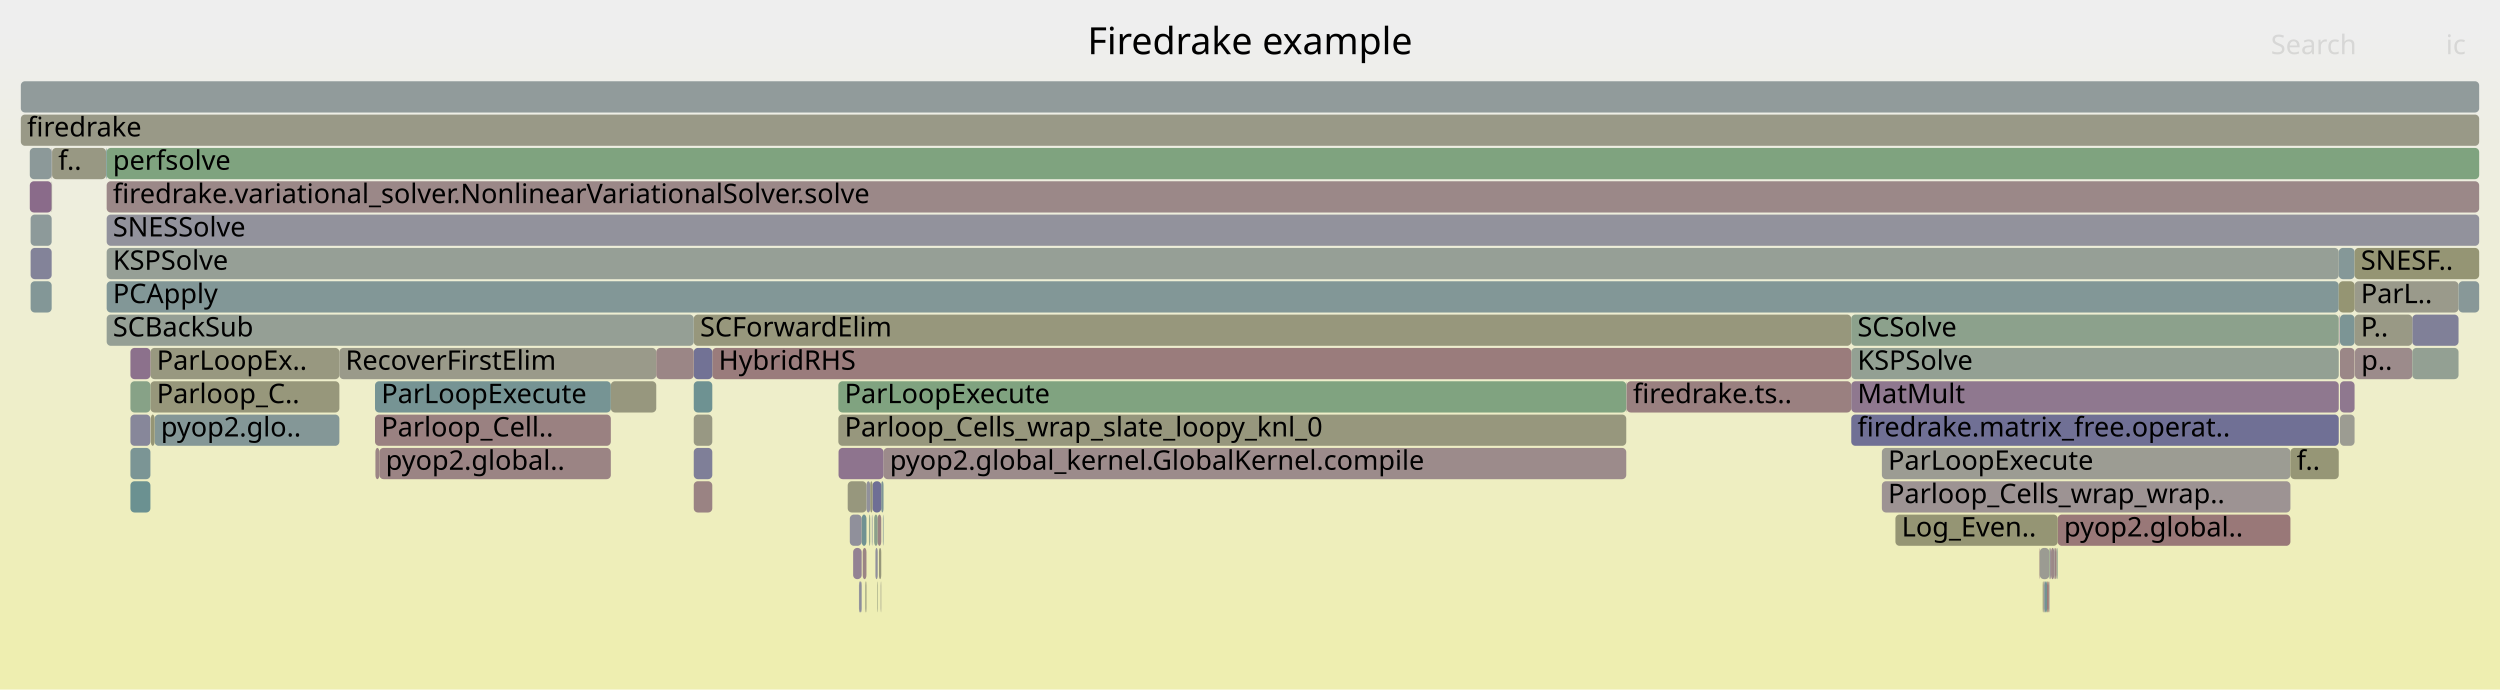
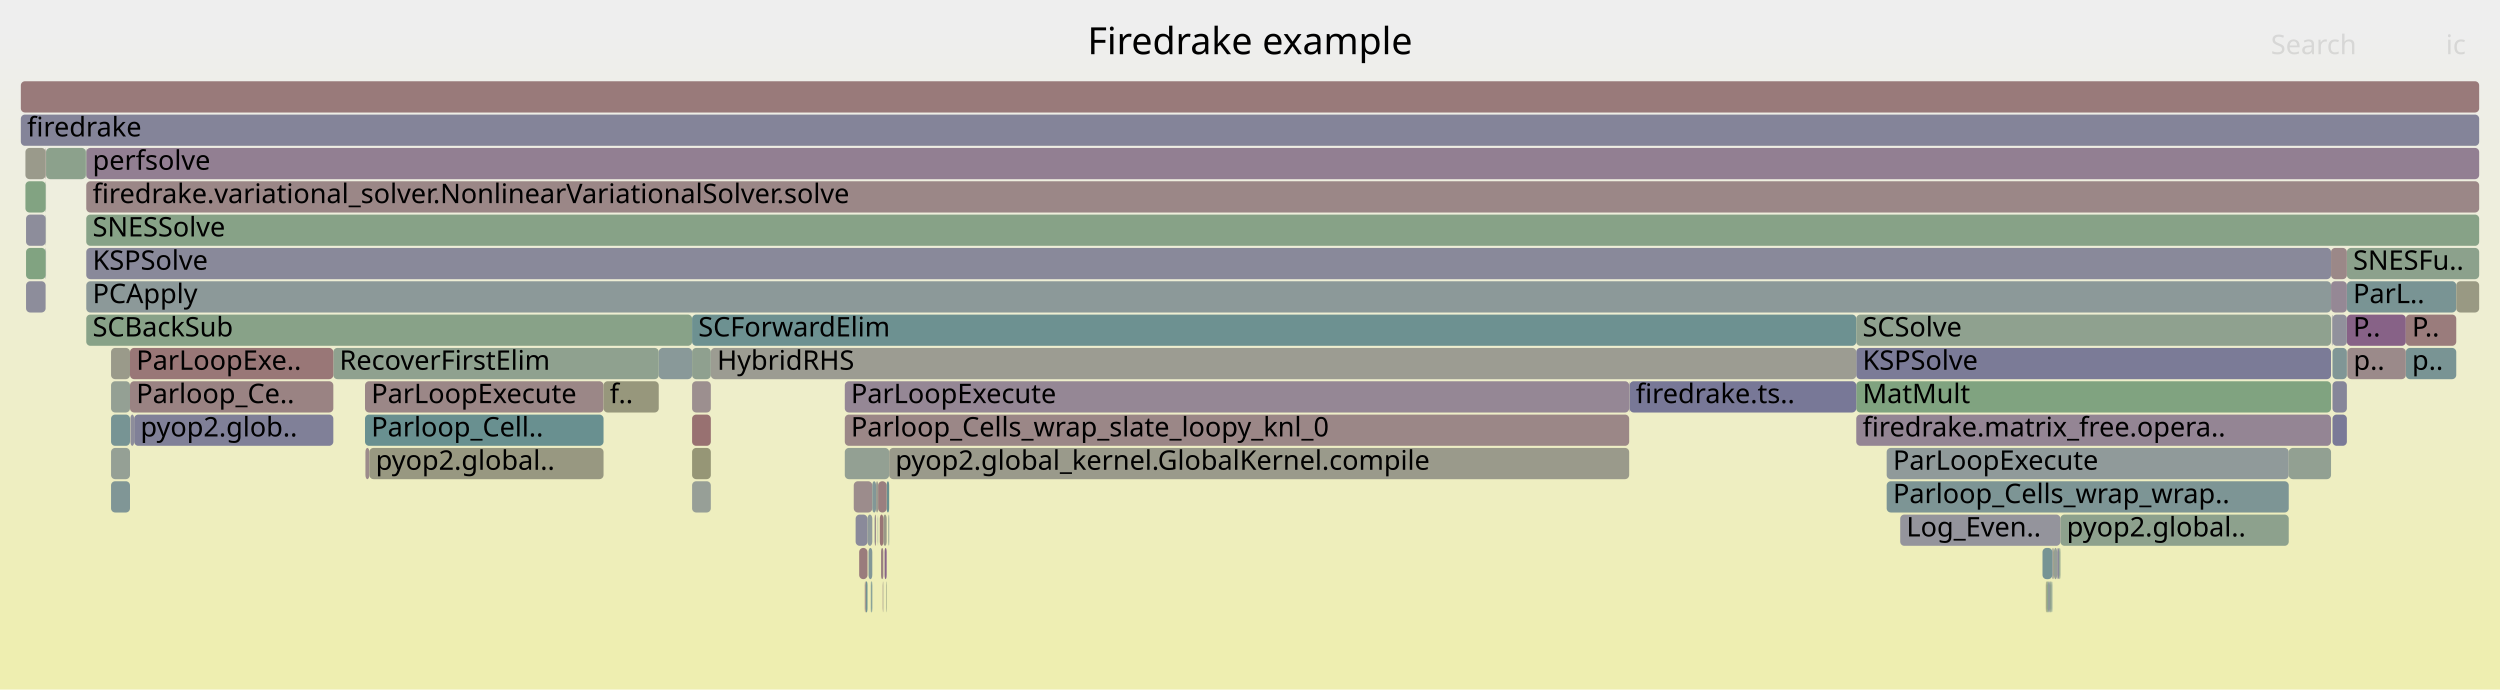
<svg xmlns="http://www.w3.org/2000/svg" version="1.1" width="1200" height="331" viewBox="0 0 1200 331">
  <defs>
    <linearGradient id="background" y1="0" y2="1" x1="0" x2="0">
      <stop stop-color="#eeeeee" offset="5%" />
      <stop stop-color="#eeeeb0" offset="95%" />
    </linearGradient>
  </defs>
  <style type="text/css">
	text { font-family:Verdana; font-size:13px; fill:rgb(0,0,0); }
	#search, #ignorecase { opacity:0.1; cursor:pointer; }
	#search:hover, #search.show, #ignorecase:hover, #ignorecase.show { opacity:1; }
	#subtitle { text-anchor:middle; font-color:rgb(160,160,160); }
	#title { text-anchor:middle; font-size:18px}
	#unzoom { cursor:pointer; }
	#frames &gt; *:hover { stroke:black; stroke-width:0.5; cursor:pointer; }
	.hide { display:none; }
	.parent { opacity:0.5; }
</style>
  <rect x="0.0" y="0" width="1200.0" height="331.0" fill="url(#background)" />
  <text id="title" x="600.00" y="26">Firedrake example</text>
  <text id="details" x="10.00" y="313"> </text>
  <text id="unzoom" x="10.00" y="26" class="hide">Reset Zoom</text>
  <text id="search" x="1090.00" y="26">Search</text>
  <text id="ignorecase" x="1174.00" y="26">ic</text>
  <text id="matched" x="1090.00" y="313"> </text>
  <g id="frames">
    <g>
-       <rect x="987.1" y="263" width="0.6" height="15.0" fill="rgb(141.222,160.731,141.222)" rx="2" ry="2" />
-       <text x="990.09" y="273.5" />
-     </g>
-     <g>
-       <rect x="418.7" y="247" width="0.1" height="15.0" fill="rgb(112.405,146.179,146.179)" rx="2" ry="2" />
-       <text x="421.67" y="257.5" />
-     </g>
-     <g>
-       <rect x="333.0" y="215" width="8.9" height="15.0" fill="rgb(126.6,126.6,151.923)" rx="2" ry="2" />
-       <text x="336.03" y="225.5" />
-     </g>
-     <g>
-       <rect x="888.6" y="167" width="234.0" height="15.0" fill="rgb(146.797,159.824,146.797)" rx="2" ry="2" />
-       <text x="891.58" y="177.5">KSPSolve</text>
-     </g>
-     <g>
-       <rect x="987.7" y="247" width="111.7" height="15.0" fill="rgb(152.989,119.582,119.582)" rx="2" ry="2" />
-       <text x="990.72" y="257.5">pyop2.global..</text>
-     </g>
-     <g>
-       <rect x="424.1" y="215" width="356.5" height="15.0" fill="rgb(155.539,139.131,139.131)" rx="2" ry="2" />
-       <text x="427.10" y="225.5">pyop2.global_kernel.GlobalKernel.compile</text>
-     </g>
-     <g>
-       <rect x="10.0" y="55" width="1180.0" height="15.0" fill="rgb(153.301,153.301,135.227)" rx="2" ry="2" />
+       <rect x="891.0" y="183" width="227.9" height="15.0" fill="rgb(127.88,162.903,127.88)" rx="2" ry="2" />
+       <text x="894.03" y="193.5">MatMult</text>
+     </g>
+     <g>
+       <rect x="422.9" y="263" width="1.1" height="15.0" fill="rgb(154.214,128.975,128.975)" rx="2" ry="2" />
+       <text x="425.89" y="273.5" />
+     </g>
+     <g>
+       <rect x="426.8" y="215" width="355.2" height="15.0" fill="rgb(154.081,154.081,139.008)" rx="2" ry="2" />
+       <text x="429.75" y="225.5">pyop2.global_kernel.GlobalKernel.compile</text>
+     </g>
+     <g>
+       <rect x="905.6" y="215" width="193.0" height="15.0" fill="rgb(143.545,154.252,154.252)" rx="2" ry="2" />
+       <text x="908.64" y="225.5">ParLoopExecute</text>
+     </g>
+     <g>
+       <rect x="985.5" y="263" width="0.4" height="15.0" fill="rgb(152.299,152.299,130.37)" rx="2" ry="2" />
+       <text x="988.46" y="273.5" />
+     </g>
+     <g>
+       <rect x="160.0" y="167" width="156.2" height="15.0" fill="rgb(142.566,160.512,142.566)" rx="2" ry="2" />
+       <text x="162.96" y="177.5">RecoverFirstElim</text>
+     </g>
+     <g>
+       <rect x="424.0" y="247" width="1.6" height="15.0" fill="rgb(153.349,153.349,135.461)" rx="2" ry="2" />
+       <text x="426.96" y="257.5" />
+     </g>
+     <g>
+       <rect x="988.4" y="263" width="0.6" height="15.0" fill="rgb(137.759,161.295,137.759)" rx="2" ry="2" />
+       <text x="991.40" y="273.5" />
+     </g>
+     <g>
+       <rect x="421.3" y="247" width="0.1" height="15.0" fill="rgb(124.448,149.301,149.301)" rx="2" ry="2" />
+       <text x="424.25" y="257.5" />
+     </g>
+     <g>
+       <rect x="21.9" y="71" width="0.2" height="15.0" fill="rgb(152.73,117.594,117.594)" rx="2" ry="2" />
+       <text x="24.95" y="81.5" />
+     </g>
+     <g>
+       <rect x="985.1" y="263" width="0.4" height="15.0" fill="rgb(141.158,141.158,154.74)" rx="2" ry="2" />
+       <text x="988.13" y="273.5" />
+     </g>
+     <g>
+       <rect x="53.3" y="215" width="9.1" height="15.0" fill="rgb(148.646,159.523,148.646)" rx="2" ry="2" />
+       <text x="56.34" y="225.5" />
+     </g>
+     <g>
+       <rect x="984.8" y="279" width="0.3" height="15.0" fill="rgb(111.08,145.836,145.836)" rx="2" ry="2" />
+       <text x="987.78" y="289.5" />
+     </g>
+     <g>
+       <rect x="62.4" y="167" width="97.6" height="15.0" fill="rgb(152.881,118.753,118.753)" rx="2" ry="2" />
+       <text x="65.43" y="177.5">ParLoopExe..</text>
+     </g>
+     <g>
+       <rect x="62.4" y="183" width="97.6" height="15.0" fill="rgb(154.419,130.548,130.548)" rx="2" ry="2" />
+       <text x="65.43" y="193.5">Parloop_Ce..</text>
+     </g>
+     <g>
+       <rect x="1126.5" y="119" width="63.5" height="15.0" fill="rgb(139.533,161.006,139.533)" rx="2" ry="2" />
+       <text x="1129.48" y="129.5">SNESFu..</text>
+     </g>
+     <g>
+       <rect x="41.4" y="71" width="1148.6" height="15.0" fill="rgb(145.966,127.164,145.966)" rx="2" ry="2" />
+       <text x="44.44" y="81.5">perfsolve</text>
+     </g>
+     <g>
+       <rect x="12.5" y="135" width="9.4" height="15.0" fill="rgb(141.347,141.347,154.777)" rx="2" ry="2" />
+       <text x="15.51" y="145.5" />
+     </g>
+     <g>
+       <rect x="12.2" y="71" width="9.7" height="15.0" fill="rgb(154.025,154.025,138.739)" rx="2" ry="2" />
+       <text x="15.17" y="81.5" />
+     </g>
+     <g>
+       <rect x="41.4" y="151" width="290.8" height="15.0" fill="rgb(136.133,161.56,136.133)" rx="2" ry="2" />
+       <text x="44.44" y="161.5">SCBackSub</text>
+     </g>
+     <g>
+       <rect x="1119.3" y="151" width="0.3" height="15.0" fill="rgb(133.222,133.222,153.204)" rx="2" ry="2" />
+       <text x="1122.31" y="161.5" />
+     </g>
+     <g>
+       <rect x="1126.5" y="151" width="28.3" height="15.0" fill="rgb(134.547,97.902,134.547)" rx="2" ry="2" />
+       <text x="1129.48" y="161.5">P..</text>
+     </g>
+     <g>
+       <rect x="423.8" y="279" width="0.2" height="15.0" fill="rgb(154.477,154.477,140.925)" rx="2" ry="2" />
+       <text x="426.81" y="289.5" />
+     </g>
+     <g>
+       <rect x="10.0" y="39" width="1180.0" height="15.0" fill="rgb(153.279,121.808,121.808)" rx="2" ry="2" />
+       <text x="13.00" y="49.5" />
+     </g>
+     <g>
+       <rect x="1098.6" y="215" width="20.3" height="15.0" fill="rgb(146.259,159.911,146.259)" rx="2" ry="2" />
+       <text x="1101.60" y="225.5" />
+     </g>
+     <g>
+       <rect x="984.0" y="279" width="0.8" height="15.0" fill="rgb(142.414,160.537,142.414)" rx="2" ry="2" />
+       <text x="987.00" y="289.5" />
+     </g>
+     <g>
+       <rect x="409.8" y="231" width="8.9" height="15.0" fill="rgb(155.705,140.403,140.403)" rx="2" ry="2" />
+       <text x="412.78" y="241.5" />
+     </g>
+     <g>
+       <rect x="332.2" y="183" width="9.0" height="15.0" fill="rgb(156.085,143.321,143.321)" rx="2" ry="2" />
+       <text x="335.18" y="193.5" />
+     </g>
+     <g>
+       <rect x="405.5" y="199" width="376.5" height="15.0" fill="rgb(155.031,135.234,135.234)" rx="2" ry="2" />
+       <text x="408.45" y="209.5">Parloop_Cells_wrap_slate_loopy_knl_0</text>
+     </g>
+     <g>
+       <rect x="332.2" y="231" width="9.0" height="15.0" fill="rgb(150.641,159.198,150.641)" rx="2" ry="2" />
+       <text x="335.18" y="241.5" />
+     </g>
+     <g>
+       <rect x="419.9" y="247" width="0.6" height="15.0" fill="rgb(155.636,139.875,139.875)" rx="2" ry="2" />
+       <text x="422.94" y="257.5" />
+     </g>
+     <g>
+       <rect x="41.4" y="135" width="1077.5" height="15.0" fill="rgb(139.501,153.204,153.204)" rx="2" ry="2" />
+       <text x="44.44" y="145.5">PCApply</text>
+     </g>
+     <g>
+       <rect x="41.4" y="119" width="1077.5" height="15.0" fill="rgb(137.345,137.345,154.002)" rx="2" ry="2" />
+       <text x="44.44" y="129.5">KSPSolve</text>
+     </g>
+     <g>
+       <rect x="987.4" y="263" width="0.4" height="15.0" fill="rgb(143.58,143.58,155.209)" rx="2" ry="2" />
+       <text x="990.35" y="273.5" />
+     </g>
+     <g>
+       <rect x="1126.5" y="135" width="52.5" height="15.0" fill="rgb(121.334,148.494,148.494)" rx="2" ry="2" />
+       <text x="1129.48" y="145.5">ParL..</text>
+     </g>
+     <g>
+       <rect x="332.2" y="199" width="9.0" height="15.0" fill="rgb(152.068,112.525,112.525)" rx="2" ry="2" />
+       <text x="335.18" y="209.5" />
+     </g>
+     <g>
+       <rect x="423.7" y="279" width="0.1" height="15.0" fill="rgb(153.529,123.725,123.725)" rx="2" ry="2" />
+       <text x="426.66" y="289.5" />
+     </g>
+     <g>
+       <rect x="425.3" y="279" width="0.2" height="15.0" fill="rgb(140.025,160.926,140.025)" rx="2" ry="2" />
+       <text x="428.35" y="289.5" />
+     </g>
+     <g>
+       <rect x="175.2" y="183" width="114.5" height="15.0" fill="rgb(154.959,134.686,134.686)" rx="2" ry="2" />
+       <text x="178.21" y="193.5">ParLoopExecute</text>
+     </g>
+     <g>
+       <rect x="425.6" y="231" width="1.2" height="15.0" fill="rgb(104.657,144.17,144.17)" rx="2" ry="2" />
+       <text x="428.65" y="241.5" />
+     </g>
+     <g>
+       <rect x="989.0" y="247" width="109.6" height="15.0" fill="rgb(141.206,160.734,141.206)" rx="2" ry="2" />
+       <text x="992.02" y="257.5">pyop2.global..</text>
+     </g>
+     <g>
+       <rect x="905.6" y="231" width="193.0" height="15.0" fill="rgb(125.176,149.49,149.49)" rx="2" ry="2" />
+       <text x="908.64" y="241.5">Parloop_Cells_wrap_wrap..</text>
+     </g>
+     <g>
+       <rect x="53.3" y="199" width="9.1" height="15.0" fill="rgb(119.06,147.904,147.904)" rx="2" ry="2" />
+       <text x="56.34" y="209.5" />
+     </g>
+     <g>
+       <rect x="412.4" y="263" width="4.0" height="15.0" fill="rgb(153.62,124.419,124.419)" rx="2" ry="2" />
+       <text x="415.37" y="273.5" />
+     </g>
+     <g>
+       <rect x="175.4" y="215" width="1.9" height="15.0" fill="rgb(155.522,139.005,139.005)" rx="2" ry="2" />
+       <text x="178.38" y="225.5" />
+     </g>
+     <g>
+       <rect x="316.2" y="167" width="16.0" height="15.0" fill="rgb(136.919,152.534,152.534)" rx="2" ry="2" />
+       <text x="319.20" y="177.5" />
+     </g>
+     <g>
+       <rect x="1154.8" y="167" width="24.2" height="15.0" fill="rgb(120.544,148.289,148.289)" rx="2" ry="2" />
+       <text x="1157.77" y="177.5">p..</text>
+     </g>
+     <g>
+       <rect x="21.9" y="119" width="0.2" height="15.0" fill="rgb(132.162,132.162,152.999)" rx="2" ry="2" />
+       <text x="24.95" y="129.5" />
+     </g>
+     <g>
+       <rect x="418.7" y="231" width="1.8" height="15.0" fill="rgb(129.506,150.613,150.613)" rx="2" ry="2" />
+       <text x="421.66" y="241.5" />
+     </g>
+     <g>
+       <rect x="426.6" y="247" width="0.2" height="15.0" fill="rgb(119.121,119.121,150.475)" rx="2" ry="2" />
+       <text x="429.60" y="257.5" />
+     </g>
+     <g>
+       <rect x="1179.0" y="135" width="11.0" height="15.0" fill="rgb(152.507,152.507,131.381)" rx="2" ry="2" />
+       <text x="1182.04" y="145.5" />
+     </g>
+     <g>
+       <rect x="418.2" y="279" width="0.5" height="15.0" fill="rgb(117.257,147.437,147.437)" rx="2" ry="2" />
+       <text x="421.16" y="289.5" />
+     </g>
+     <g>
+       <rect x="1119.6" y="199" width="6.9" height="15.0" fill="rgb(122.107,122.107,151.053)" rx="2" ry="2" />
+       <text x="1122.57" y="209.5" />
+     </g>
+     <g>
+       <rect x="982.4" y="279" width="0.6" height="15.0" fill="rgb(132.944,162.079,132.944)" rx="2" ry="2" />
+       <text x="985.37" y="289.5" />
+     </g>
+     <g>
+       <rect x="332.2" y="167" width="9.0" height="15.0" fill="rgb(143.481,160.364,143.481)" rx="2" ry="2" />
+       <text x="335.18" y="177.5" />
+     </g>
+     <g>
+       <rect x="405.5" y="183" width="376.5" height="15.0" fill="rgb(149.013,134.971,149.013)" rx="2" ry="2" />
+       <text x="408.45" y="193.5">ParLoopExecute</text>
+     </g>
+     <g>
+       <rect x="1119.6" y="183" width="6.9" height="15.0" fill="rgb(134.045,134.045,153.364)" rx="2" ry="2" />
+       <text x="1122.57" y="193.5" />
+     </g>
+     <g>
+       <rect x="53.3" y="183" width="9.1" height="15.0" fill="rgb(148.317,159.576,148.317)" rx="2" ry="2" />
+       <text x="56.34" y="193.5" />
+     </g>
+     <g>
+       <rect x="1119.6" y="151" width="6.9" height="15.0" fill="rgb(145.328,145.328,155.547)" rx="2" ry="2" />
+       <text x="1122.57" y="161.5" />
+     </g>
+     <g>
+       <rect x="419.8" y="247" width="0.1" height="15.0" fill="rgb(104.458,144.119,144.119)" rx="2" ry="2" />
+       <text x="422.80" y="257.5" />
+     </g>
+     <g>
+       <rect x="21.9" y="87" width="0.2" height="15.0" fill="rgb(146.554,159.863,146.554)" rx="2" ry="2" />
+       <text x="24.95" y="97.5" />
+     </g>
+     <g>
+       <rect x="912.1" y="247" width="76.9" height="15.0" fill="rgb(147.839,147.839,156.033)" rx="2" ry="2" />
+       <text x="915.08" y="257.5">Log_Even..</text>
+     </g>
+     <g>
+       <rect x="12.2" y="87" width="9.7" height="15.0" fill="rgb(130.137,162.536,130.137)" rx="2" ry="2" />
+       <text x="15.17" y="97.5" />
+     </g>
+     <g>
+       <rect x="41.4" y="87" width="1148.6" height="15.0" fill="rgb(154.992,134.936,134.936)" rx="2" ry="2" />
+       <text x="44.44" y="97.5">firedrake.variational_solver.NonlinearVariationalSolver.solve</text>
+     </g>
+     <g>
+       <rect x="425.5" y="279" width="0.1" height="15.0" fill="rgb(149.964,149.964,119.055)" rx="2" ry="2" />
+       <text x="428.50" y="289.5" />
+     </g>
+     <g>
+       <rect x="1118.9" y="135" width="7.6" height="15.0" fill="rgb(149.386,135.926,149.386)" rx="2" ry="2" />
+       <text x="1121.92" y="145.5" />
+     </g>
+     <g>
+       <rect x="22.1" y="71" width="19.1" height="15.0" fill="rgb(139.784,160.965,139.784)" rx="2" ry="2" />
+       <text x="25.07" y="81.5" />
+     </g>
+     <g>
+       <rect x="53.3" y="167" width="9.1" height="15.0" fill="rgb(153.854,153.854,137.908)" rx="2" ry="2" />
+       <text x="56.34" y="177.5" />
+     </g>
+     <g>
+       <rect x="177.3" y="215" width="112.4" height="15.0" fill="rgb(151.988,151.988,128.867)" rx="2" ry="2" />
+       <text x="180.32" y="225.5">pyop2.global..</text>
+     </g>
+     <g>
+       <rect x="332.2" y="215" width="9.0" height="15.0" fill="rgb(149.76,149.76,118.067)" rx="2" ry="2" />
+       <text x="335.18" y="225.5" />
+     </g>
+     <g>
+       <rect x="415.5" y="279" width="0.9" height="15.0" fill="rgb(111.761,146.012,146.012)" rx="2" ry="2" />
+       <text x="418.47" y="289.5" />
+     </g>
+     <g>
+       <rect x="426.4" y="247" width="0.2" height="15.0" fill="rgb(130.092,162.543,130.092)" rx="2" ry="2" />
+       <text x="429.44" y="257.5" />
+     </g>
+     <g>
+       <rect x="891.0" y="167" width="227.9" height="15.0" fill="rgb(123.374,123.374,151.298)" rx="2" ry="2" />
+       <text x="894.03" y="177.5">KSPSolve</text>
+     </g>
+     <g>
+       <rect x="332.2" y="151" width="558.8" height="15.0" fill="rgb(109.221,145.354,145.354)" rx="2" ry="2" />
+       <text x="335.18" y="161.5">SCForwardElim</text>
+     </g>
+     <g>
+       <rect x="982.0" y="279" width="0.4" height="15.0" fill="rgb(150.328,150.328,120.822)" rx="2" ry="2" />
+       <text x="984.97" y="289.5" />
+     </g>
+     <g>
+       <rect x="175.2" y="199" width="114.5" height="15.0" fill="rgb(105.122,144.291,144.291)" rx="2" ry="2" />
+       <text x="178.21" y="209.5">Parloop_Cell..</text>
+     </g>
+     <g>
+       <rect x="41.4" y="103" width="1148.6" height="15.0" fill="rgb(134.855,161.768,134.855)" rx="2" ry="2" />
+       <text x="44.44" y="113.5">SNESSolve</text>
+     </g>
+     <g>
+       <rect x="782.2" y="183" width="108.8" height="15.0" fill="rgb(120.302,120.302,150.704)" rx="2" ry="2" />
+       <text x="785.19" y="193.5">firedrake.ts..</text>
+     </g>
+     <g>
+       <rect x="64.4" y="199" width="95.6" height="15.0" fill="rgb(128.233,128.233,152.239)" rx="2" ry="2" />
+       <text x="67.41" y="209.5">pyop2.glob..</text>
+     </g>
+     <g>
+       <rect x="21.9" y="103" width="0.2" height="15.0" fill="rgb(142.261,160.562,142.261)" rx="2" ry="2" />
+       <text x="24.95" y="113.5" />
+     </g>
+     <g>
+       <rect x="1126.7" y="167" width="28.1" height="15.0" fill="rgb(155.328,137.513,137.513)" rx="2" ry="2" />
+       <text x="1129.66" y="177.5">p..</text>
+     </g>
+     <g>
+       <rect x="12.5" y="103" width="9.4" height="15.0" fill="rgb(141.229,141.229,154.754)" rx="2" ry="2" />
+       <text x="15.51" y="113.5" />
+     </g>
+     <g>
+       <rect x="980.4" y="263" width="4.7" height="15.0" fill="rgb(117.653,147.54,147.54)" rx="2" ry="2" />
+       <text x="983.44" y="273.5" />
+     </g>
+     <g>
+       <rect x="987.8" y="263" width="0.6" height="15.0" fill="rgb(136.935,136.935,153.923)" rx="2" ry="2" />
+       <text x="990.78" y="273.5" />
+     </g>
+     <g>
+       <rect x="416.4" y="247" width="2.3" height="15.0" fill="rgb(143.178,154.157,154.157)" rx="2" ry="2" />
+       <text x="419.39" y="257.5" />
+     </g>
+     <g>
+       <rect x="415.1" y="279" width="0.4" height="15.0" fill="rgb(154.239,129.162,129.162)" rx="2" ry="2" />
+       <text x="418.08" y="289.5" />
+     </g>
+     <g>
+       <rect x="420.5" y="231" width="1.0" height="15.0" fill="rgb(154.986,154.986,143.393)" rx="2" ry="2" />
+       <text x="423.47" y="241.5" />
+     </g>
+     <g>
+       <rect x="53.3" y="231" width="9.1" height="15.0" fill="rgb(128.449,150.339,150.339)" rx="2" ry="2" />
+       <text x="56.34" y="241.5" />
+     </g>
+     <g>
+       <rect x="983.0" y="279" width="1.0" height="15.0" fill="rgb(142.504,153.982,153.982)" rx="2" ry="2" />
+       <text x="985.95" y="289.5" />
+     </g>
+     <g>
+       <rect x="416.9" y="263" width="1.8" height="15.0" fill="rgb(130.39,150.842,150.842)" rx="2" ry="2" />
+       <text x="419.92" y="273.5" />
+     </g>
+     <g>
+       <rect x="424.6" y="263" width="1.0" height="15.0" fill="rgb(135.569,100.52,135.569)" rx="2" ry="2" />
+       <text x="427.56" y="273.5" />
+     </g>
+     <g>
+       <rect x="410.7" y="247" width="5.7" height="15.0" fill="rgb(137.687,137.687,154.068)" rx="2" ry="2" />
+       <text x="413.75" y="257.5" />
+     </g>
+     <g>
+       <rect x="418.0" y="279" width="0.2" height="15.0" fill="rgb(107.313,144.859,144.859)" rx="2" ry="2" />
+       <text x="421.03" y="289.5" />
+     </g>
+     <g>
+       <rect x="289.7" y="183" width="26.5" height="15.0" fill="rgb(151.04,151.04,124.271)" rx="2" ry="2" />
+       <text x="292.69" y="193.5">f..</text>
+     </g>
+     <g>
+       <rect x="41.2" y="71" width="0.2" height="15.0" fill="rgb(126.267,163.166,126.267)" rx="2" ry="2" />
+       <text x="44.21" y="81.5" />
+     </g>
+     <g>
+       <rect x="422.3" y="247" width="1.7" height="15.0" fill="rgb(152.641,116.914,116.914)" rx="2" ry="2" />
+       <text x="425.30" y="257.5" />
+     </g>
+     <g>
+       <rect x="891.0" y="199" width="227.9" height="15.0" fill="rgb(148.185,132.848,148.185)" rx="2" ry="2" />
+       <text x="894.03" y="209.5">firedrake.matrix_free.opera..</text>
+     </g>
+     <g>
+       <rect x="405.5" y="215" width="21.3" height="15.0" fill="rgb(146.838,159.817,146.838)" rx="2" ry="2" />
+       <text x="408.45" y="225.5" />
+     </g>
+     <g>
+       <rect x="1154.8" y="151" width="24.2" height="15.0" fill="rgb(153.584,124.142,124.142)" rx="2" ry="2" />
+       <text x="1157.77" y="161.5">P..</text>
+     </g>
+     <g>
+       <rect x="891.0" y="151" width="227.9" height="15.0" fill="rgb(142.597,160.508,142.597)" rx="2" ry="2" />
+       <text x="894.03" y="161.5">SCSolve</text>
+     </g>
+     <g>
+       <rect x="421.4" y="247" width="0.1" height="15.0" fill="rgb(137.905,161.271,137.905)" rx="2" ry="2" />
+       <text x="424.39" y="257.5" />
+     </g>
+     <g>
+       <rect x="985.9" y="263" width="1.5" height="15.0" fill="rgb(149.706,159.35,149.706)" rx="2" ry="2" />
+       <text x="988.93" y="273.5" />
+     </g>
+     <g>
+       <rect x="1119.6" y="167" width="6.9" height="15.0" fill="rgb(127.516,150.097,150.097)" rx="2" ry="2" />
+       <text x="1122.57" y="177.5" />
+     </g>
+     <g>
+       <rect x="1118.9" y="119" width="7.6" height="15.0" fill="rgb(155.107,135.82,135.82)" rx="2" ry="2" />
+       <text x="1121.92" y="129.5" />
+     </g>
+     <g>
+       <rect x="421.5" y="231" width="4.1" height="15.0" fill="rgb(153.939,126.867,126.867)" rx="2" ry="2" />
+       <text x="424.54" y="241.5" />
+     </g>
+     <g>
+       <rect x="12.5" y="119" width="9.4" height="15.0" fill="rgb(129.022,162.717,129.022)" rx="2" ry="2" />
+       <text x="15.51" y="129.5" />
+     </g>
+     <g>
+       <rect x="341.2" y="167" width="549.8" height="15.0" fill="rgb(155.615,155.615,146.44)" rx="2" ry="2" />
+       <text x="344.21" y="177.5">HybridRHS</text>
+     </g>
+     <g>
+       <rect x="782.0" y="183" width="0.2" height="15.0" fill="rgb(150.207,138.031,150.207)" rx="2" ry="2" />
+       <text x="784.98" y="193.5" />
+     </g>
+     <g>
+       <rect x="62.6" y="199" width="1.8" height="15.0" fill="rgb(140.514,140.514,154.616)" rx="2" ry="2" />
+       <text x="65.61" y="209.5" />
+     </g>
+     <g>
+       <rect x="10.0" y="55" width="1180.0" height="15.0" fill="rgb(132.259,132.259,153.018)" rx="2" ry="2" />
      <text x="13.00" y="65.5">firedrake</text>
-     </g>
-     <g>
-       <rect x="780.8" y="183" width="107.8" height="15.0" fill="rgb(154.049,127.711,127.711)" rx="2" ry="2" />
-       <text x="783.81" y="193.5">firedrake.ts..</text>
-     </g>
-     <g>
-       <rect x="51.2" y="87" width="1138.8" height="15.0" fill="rgb(155.109,135.834,135.834)" rx="2" ry="2" />
-       <text x="54.17" y="97.5">firedrake.variational_solver.NonlinearVariationalSolver.solve</text>
-     </g>
-     <g>
-       <rect x="51.2" y="71" width="1138.8" height="15.0" fill="rgb(126.711,163.094,126.711)" rx="2" ry="2" />
-       <text x="54.17" y="81.5">perfsolve</text>
-     </g>
-     <g>
-       <rect x="1123.2" y="167" width="7.0" height="15.0" fill="rgb(154.994,134.951,134.951)" rx="2" ry="2" />
-       <text x="1126.25" y="177.5" />
-     </g>
-     <g>
-       <rect x="984.5" y="263" width="1.5" height="15.0" fill="rgb(155.085,135.653,135.653)" rx="2" ry="2" />
-       <text x="987.54" y="273.5" />
-     </g>
-     <g>
-       <rect x="62.6" y="199" width="9.6" height="15.0" fill="rgb(135.234,135.234,153.594)" rx="2" ry="2" />
-       <text x="65.55" y="209.5" />
-     </g>
-     <g>
-       <rect x="1122.6" y="119" width="7.6" height="15.0" fill="rgb(133.044,151.53,151.53)" rx="2" ry="2" />
-       <text x="1125.61" y="129.5" />
-     </g>
-     <g>
-       <rect x="417.2" y="247" width="0.5" height="15.0" fill="rgb(135.746,161.623,135.746)" rx="2" ry="2" />
-       <text x="420.20" y="257.5" />
-     </g>
-     <g>
-       <rect x="341.9" y="167" width="546.7" height="15.0" fill="rgb(153.611,124.349,124.349)" rx="2" ry="2" />
-       <text x="344.94" y="177.5">HybridRHS</text>
-     </g>
-     <g>
-       <rect x="24.8" y="71" width="0.2" height="15.0" fill="rgb(154.634,132.194,132.194)" rx="2" ry="2" />
-       <text x="27.84" y="81.5" />
-     </g>
-     <g>
-       <rect x="1130.4" y="167" width="27.5" height="15.0" fill="rgb(155.548,139.204,139.204)" rx="2" ry="2" />
-       <text x="1133.38" y="177.5">p..</text>
-     </g>
-     <g>
-       <rect x="25.0" y="71" width="25.9" height="15.0" fill="rgb(152.371,152.371,130.719)" rx="2" ry="2" />
-       <text x="27.96" y="81.5">f..</text>
-     </g>
-     <g>
-       <rect x="412.3" y="279" width="0.4" height="15.0" fill="rgb(127.805,127.805,152.156)" rx="2" ry="2" />
-       <text x="415.30" y="289.5" />
-     </g>
-     <g>
-       <rect x="333.0" y="199" width="8.9" height="15.0" fill="rgb(152.352,152.352,130.629)" rx="2" ry="2" />
-       <text x="336.03" y="209.5" />
-     </g>
-     <g>
-       <rect x="423.8" y="247" width="0.1" height="15.0" fill="rgb(113.963,113.963,149.477)" rx="2" ry="2" />
-       <text x="426.79" y="257.5" />
-     </g>
-     <g>
-       <rect x="14.7" y="103" width="10.1" height="15.0" fill="rgb(140.914,153.57,153.57)" rx="2" ry="2" />
-       <text x="17.65" y="113.5" />
-     </g>
-     <g>
-       <rect x="1130.2" y="119" width="59.8" height="15.0" fill="rgb(149.358,149.358,116.118)" rx="2" ry="2" />
-       <text x="1133.19" y="129.5">SNESF..</text>
-     </g>
-     <g>
-       <rect x="182.1" y="215" width="111.1" height="15.0" fill="rgb(154.644,132.27,132.27)" rx="2" ry="2" />
-       <text x="185.12" y="225.5">pyop2.global..</text>
-     </g>
-     <g>
-       <rect x="888.6" y="199" width="234.0" height="15.0" fill="rgb(111.843,111.843,149.066)" rx="2" ry="2" />
-       <text x="891.58" y="209.5">firedrake.matrix_free.operat..</text>
-     </g>
-     <g>
-       <rect x="980.9" y="279" width="0.6" height="15.0" fill="rgb(137.03,137.03,153.941)" rx="2" ry="2" />
-       <text x="983.91" y="289.5" />
-     </g>
-     <g>
-       <rect x="1123.0" y="151" width="0.2" height="15.0" fill="rgb(142.67,118.716,142.67)" rx="2" ry="2" />
-       <text x="1125.99" y="161.5" />
-     </g>
-     <g>
-       <rect x="74.2" y="199" width="88.7" height="15.0" fill="rgb(132.327,151.344,151.344)" rx="2" ry="2" />
-       <text x="77.21" y="209.5">pyop2.glo..</text>
-     </g>
-     <g>
-       <rect x="402.4" y="183" width="378.2" height="15.0" fill="rgb(127.735,162.927,127.735)" rx="2" ry="2" />
-       <text x="405.41" y="193.5">ParLoopExecute</text>
-     </g>
-     <g>
-       <rect x="180.0" y="183" width="113.2" height="15.0" fill="rgb(117.583,147.522,147.522)" rx="2" ry="2" />
-       <text x="183.04" y="193.5">ParLoopExecute</text>
-     </g>
-     <g>
-       <rect x="1123.2" y="183" width="7.0" height="15.0" fill="rgb(143.33,120.407,143.33)" rx="2" ry="2" />
-       <text x="1126.25" y="193.5" />
-     </g>
-     <g>
-       <rect x="415.4" y="279" width="0.5" height="15.0" fill="rgb(150.613,150.613,122.202)" rx="2" ry="2" />
-       <text x="418.41" y="289.5" />
-     </g>
-     <g>
-       <rect x="50.9" y="71" width="0.3" height="15.0" fill="rgb(106.32,144.601,144.601)" rx="2" ry="2" />
-       <text x="53.93" y="81.5" />
-     </g>
-     <g>
-       <rect x="406.9" y="231" width="9.0" height="15.0" fill="rgb(151.139,151.139,124.752)" rx="2" ry="2" />
-       <text x="409.91" y="241.5" />
-     </g>
-     <g>
-       <rect x="1123.2" y="151" width="7.0" height="15.0" fill="rgb(123.541,149.066,149.066)" rx="2" ry="2" />
-       <text x="1126.25" y="161.5" />
-     </g>
-     <g>
-       <rect x="983.4" y="279" width="0.3" height="15.0" fill="rgb(117.526,117.526,150.166)" rx="2" ry="2" />
-       <text x="986.37" y="289.5" />
-     </g>
-     <g>
-       <rect x="903.3" y="231" width="196.1" height="15.0" fill="rgb(156.513,146.603,146.603)" rx="2" ry="2" />
-       <text x="906.28" y="241.5">Parloop_Cells_wrap_wrap..</text>
-     </g>
-     <g>
-       <rect x="1123.2" y="199" width="7.0" height="15.0" fill="rgb(155.546,155.546,146.107)" rx="2" ry="2" />
-       <text x="1126.25" y="209.5" />
-     </g>
-     <g>
-       <rect x="14.3" y="87" width="10.5" height="15.0" fill="rgb(138.237,107.357,138.237)" rx="2" ry="2" />
-       <text x="17.25" y="97.5" />
-     </g>
-     <g>
-       <rect x="888.6" y="183" width="234.0" height="15.0" fill="rgb(143.326,120.397,143.326)" rx="2" ry="2" />
-       <text x="891.58" y="193.5">MatMult</text>
-     </g>
-     <g>
-       <rect x="333.0" y="151" width="555.6" height="15.0" fill="rgb(151.081,151.081,124.471)" rx="2" ry="2" />
-       <text x="336.03" y="161.5">SCForwardElim</text>
-     </g>
-     <g>
-       <rect x="51.2" y="135" width="1071.4" height="15.0" fill="rgb(130.259,150.808,150.808)" rx="2" ry="2" />
-       <text x="54.17" y="145.5">PCApply</text>
-     </g>
-     <g>
-       <rect x="986.4" y="263" width="0.7" height="15.0" fill="rgb(154.275,129.445,129.445)" rx="2" ry="2" />
-       <text x="989.45" y="273.5" />
-     </g>
-     <g>
-       <rect x="14.7" y="119" width="10.1" height="15.0" fill="rgb(131.356,131.356,152.843)" rx="2" ry="2" />
-       <text x="17.65" y="129.5" />
-     </g>
-     <g>
-       <rect x="14.7" y="135" width="10.1" height="15.0" fill="rgb(130.898,150.973,150.973)" rx="2" ry="2" />
-       <text x="17.65" y="145.5" />
-     </g>
-     <g>
-       <rect x="978.9" y="263" width="0.2" height="15.0" fill="rgb(153.088,120.341,120.341)" rx="2" ry="2" />
-       <text x="981.95" y="273.5" />
-     </g>
-     <g>
-       <rect x="72.2" y="183" width="90.7" height="15.0" fill="rgb(150.788,150.788,123.051)" rx="2" ry="2" />
-       <text x="75.24" y="193.5">Parloop_C..</text>
-     </g>
-     <g>
-       <rect x="62.6" y="183" width="9.6" height="15.0" fill="rgb(135.094,161.729,135.094)" rx="2" ry="2" />
-       <text x="65.55" y="193.5" />
-     </g>
-     <g>
-       <rect x="293.2" y="183" width="21.8" height="15.0" fill="rgb(151.389,151.389,125.964)" rx="2" ry="2" />
-       <text x="296.18" y="193.5" />
-     </g>
-     <g>
-       <rect x="423.0" y="231" width="1.1" height="15.0" fill="rgb(126.313,149.785,149.785)" rx="2" ry="2" />
-       <text x="425.97" y="241.5" />
-     </g>
-     <g>
-       <rect x="72.2" y="167" width="90.7" height="15.0" fill="rgb(151.743,151.743,127.676)" rx="2" ry="2" />
-       <text x="75.24" y="177.5">ParLoopEx..</text>
-     </g>
-     <g>
-       <rect x="51.2" y="151" width="281.8" height="15.0" fill="rgb(148.804,159.497,148.804)" rx="2" ry="2" />
-       <text x="54.17" y="161.5">SCBackSub</text>
-     </g>
-     <g>
-       <rect x="1157.9" y="151" width="22.2" height="15.0" fill="rgb(128.031,128.031,152.2)" rx="2" ry="2" />
-       <text x="1160.86" y="161.5" />
-     </g>
-     <g>
-       <rect x="888.6" y="151" width="234.0" height="15.0" fill="rgb(139.71,160.977,139.71)" rx="2" ry="2" />
-       <text x="891.58" y="161.5">SCSolve</text>
-     </g>
-     <g>
-       <rect x="10.0" y="39" width="1180.0" height="15.0" fill="rgb(144.968,154.621,154.621)" rx="2" ry="2" />
-       <text x="13.00" y="49.5" />
-     </g>
-     <g>
-       <rect x="780.6" y="183" width="0.2" height="15.0" fill="rgb(156.312,145.06,145.06)" rx="2" ry="2" />
-       <text x="783.61" y="193.5" />
-     </g>
-     <g>
-       <rect x="413.6" y="247" width="2.3" height="15.0" fill="rgb(112.087,146.097,146.097)" rx="2" ry="2" />
-       <text x="416.61" y="257.5" />
-     </g>
-     <g>
-       <rect x="903.3" y="215" width="196.1" height="15.0" fill="rgb(155.772,155.772,147.201)" rx="2" ry="2" />
-       <text x="906.28" y="225.5">ParLoopExecute</text>
-     </g>
-     <g>
-       <rect x="412.7" y="279" width="0.9" height="15.0" fill="rgb(140.258,140.258,154.566)" rx="2" ry="2" />
-       <text x="415.69" y="289.5" />
-     </g>
-     <g>
-       <rect x="333.0" y="167" width="8.9" height="15.0" fill="rgb(113.786,113.786,149.442)" rx="2" ry="2" />
-       <text x="336.03" y="177.5" />
-     </g>
-     <g>
-       <rect x="62.6" y="231" width="9.6" height="15.0" fill="rgb(107.066,144.795,144.795)" rx="2" ry="2" />
-       <text x="65.55" y="241.5" />
-     </g>
-     <g>
-       <rect x="162.9" y="167" width="152.1" height="15.0" fill="rgb(153.888,153.888,138.073)" rx="2" ry="2" />
-       <text x="165.86" y="177.5">RecoverFirstElim</text>
-     </g>
-     <g>
-       <rect x="421.0" y="279" width="0.1" height="15.0" fill="rgb(123.812,163.565,123.812)" rx="2" ry="2" />
-       <text x="423.97" y="289.5" />
-     </g>
-     <g>
-       <rect x="1157.9" y="167" width="22.2" height="15.0" fill="rgb(146.74,159.833,146.74)" rx="2" ry="2" />
-       <text x="1160.86" y="177.5" />
-     </g>
-     <g>
-       <rect x="407.9" y="247" width="5.7" height="15.0" fill="rgb(144.048,144.048,155.3)" rx="2" ry="2" />
-       <text x="410.91" y="257.5" />
-     </g>
-     <g>
-       <rect x="980.5" y="279" width="0.4" height="15.0" fill="rgb(149.273,149.273,115.709)" rx="2" ry="2" />
-       <text x="983.50" y="289.5" />
-     </g>
-     <g>
-       <rect x="180.0" y="199" width="113.2" height="15.0" fill="rgb(154.195,128.828,128.828)" rx="2" ry="2" />
-       <text x="183.04" y="209.5">Parloop_Cell..</text>
-     </g>
-     <g>
-       <rect x="333.0" y="231" width="8.9" height="15.0" fill="rgb(154.454,130.81,130.81)" rx="2" ry="2" />
-       <text x="336.03" y="241.5" />
-     </g>
-     <g>
-       <rect x="1130.2" y="135" width="49.9" height="15.0" fill="rgb(154.174,154.174,139.46)" rx="2" ry="2" />
-       <text x="1133.19" y="145.5">ParL..</text>
-     </g>
-     <g>
-       <rect x="333.0" y="183" width="8.9" height="15.0" fill="rgb(110.269,145.625,145.625)" rx="2" ry="2" />
-       <text x="336.03" y="193.5" />
-     </g>
-     <g>
-       <rect x="1130.2" y="151" width="27.7" height="15.0" fill="rgb(152.836,152.836,132.975)" rx="2" ry="2" />
-       <text x="1133.19" y="161.5">P..</text>
-     </g>
-     <g>
-       <rect x="418.5" y="247" width="0.2" height="15.0" fill="rgb(127.238,127.238,152.046)" rx="2" ry="2" />
-       <text x="421.52" y="257.5" />
-     </g>
-     <g>
-       <rect x="422.8" y="279" width="0.2" height="15.0" fill="rgb(152.681,152.681,132.223)" rx="2" ry="2" />
-       <text x="425.82" y="289.5" />
-     </g>
-     <g>
-       <rect x="51.2" y="119" width="1071.4" height="15.0" fill="rgb(149.541,159.377,149.541)" rx="2" ry="2" />
-       <text x="54.17" y="129.5">KSPSolve</text>
-     </g>
-     <g>
-       <rect x="986.0" y="263" width="0.4" height="15.0" fill="rgb(156.323,145.144,145.144)" rx="2" ry="2" />
-       <text x="989.00" y="273.5" />
-     </g>
-     <g>
-       <rect x="984.1" y="263" width="0.4" height="15.0" fill="rgb(141.462,115.622,141.462)" rx="2" ry="2" />
-       <text x="987.06" y="273.5" />
-     </g>
-     <g>
-       <rect x="419.6" y="247" width="1.7" height="15.0" fill="rgb(138.834,161.12,138.834)" rx="2" ry="2" />
-       <text x="422.59" y="257.5" />
-     </g>
-     <g>
-       <rect x="421.1" y="279" width="0.2" height="15.0" fill="rgb(151.345,151.345,125.749)" rx="2" ry="2" />
-       <text x="424.12" y="289.5" />
-     </g>
-     <g>
-       <rect x="1099.4" y="215" width="23.2" height="15.0" fill="rgb(149.738,149.738,117.96)" rx="2" ry="2" />
-       <text x="1102.41" y="225.5">f..</text>
-     </g>
-     <g>
-       <rect x="417.1" y="247" width="0.1" height="15.0" fill="rgb(152.771,152.771,132.661)" rx="2" ry="2" />
-       <text x="420.07" y="257.5" />
-     </g>
-     <g>
-       <rect x="180.2" y="215" width="1.9" height="15.0" fill="rgb(154.741,133.014,133.014)" rx="2" ry="2" />
-       <text x="183.21" y="225.5" />
-     </g>
-     <g>
-       <rect x="414.1" y="263" width="1.8" height="15.0" fill="rgb(154.725,132.894,132.894)" rx="2" ry="2" />
-       <text x="417.15" y="273.5" />
-     </g>
-     <g>
-       <rect x="421.3" y="247" width="1.7" height="15.0" fill="rgb(154.443,130.729,130.729)" rx="2" ry="2" />
-       <text x="424.27" y="257.5" />
-     </g>
-     <g>
-       <rect x="420.2" y="263" width="1.1" height="15.0" fill="rgb(143.627,143.627,155.218)" rx="2" ry="2" />
-       <text x="423.18" y="273.5" />
-     </g>
-     <g>
-       <rect x="981.5" y="279" width="1.1" height="15.0" fill="rgb(113.719,146.52,146.52)" rx="2" ry="2" />
-       <text x="984.51" y="289.5" />
-     </g>
-     <g>
-       <rect x="1122.6" y="135" width="7.6" height="15.0" fill="rgb(149.05,149.05,114.628)" rx="2" ry="2" />
-       <text x="1125.61" y="145.5" />
-     </g>
-     <g>
-       <rect x="423.9" y="247" width="0.2" height="15.0" fill="rgb(118.535,147.768,147.768)" rx="2" ry="2" />
-       <text x="426.94" y="257.5" />
-     </g>
-     <g>
-       <rect x="62.6" y="215" width="9.6" height="15.0" fill="rgb(122.857,148.889,148.889)" rx="2" ry="2" />
-       <text x="65.55" y="225.5" />
-     </g>
-     <g>
-       <rect x="418.8" y="231" width="4.2" height="15.0" fill="rgb(111.31,111.31,148.963)" rx="2" ry="2" />
-       <text x="421.81" y="241.5" />
-     </g>
-     <g>
-       <rect x="422.7" y="279" width="0.1" height="15.0" fill="rgb(155.475,155.475,145.763)" rx="2" ry="2" />
-       <text x="425.67" y="289.5" />
-     </g>
-     <g>
-       <rect x="14.3" y="71" width="10.5" height="15.0" fill="rgb(140.17,153.378,153.378)" rx="2" ry="2" />
-       <text x="17.25" y="81.5" />
-     </g>
-     <g>
-       <rect x="51.2" y="103" width="1138.8" height="15.0" fill="rgb(146.108,146.108,155.698)" rx="2" ry="2" />
-       <text x="54.17" y="113.5">SNESSolve</text>
-     </g>
-     <g>
-       <rect x="909.8" y="247" width="77.9" height="15.0" fill="rgb(149.301,149.301,115.843)" rx="2" ry="2" />
-       <text x="912.81" y="257.5">Log_Even..</text>
-     </g>
-     <g>
-       <rect x="402.4" y="199" width="378.2" height="15.0" fill="rgb(151.293,151.293,125.498)" rx="2" ry="2" />
-       <text x="405.41" y="209.5">Parloop_Cells_wrap_slate_loopy_knl_0</text>
-     </g>
-     <g>
-       <rect x="979.1" y="263" width="4.6" height="15.0" fill="rgb(155.436,155.436,145.576)" rx="2" ry="2" />
-       <text x="982.07" y="273.5" />
-     </g>
-     <g>
-       <rect x="409.5" y="263" width="4.1" height="15.0" fill="rgb(147.232,130.407,147.232)" rx="2" ry="2" />
-       <text x="412.54" y="273.5" />
-     </g>
-     <g>
-       <rect x="315.0" y="167" width="18.0" height="15.0" fill="rgb(154.894,134.184,134.184)" rx="2" ry="2" />
-       <text x="318.00" y="177.5" />
-     </g>
-     <g>
-       <rect x="402.5" y="215" width="21.6" height="15.0" fill="rgb(141.668,116.15,141.668)" rx="2" ry="2" />
-       <text x="405.53" y="225.5" />
-     </g>
-     <g>
-       <rect x="72.4" y="199" width="1.8" height="15.0" fill="rgb(149.382,149.382,116.238)" rx="2" ry="2" />
-       <text x="75.42" y="209.5" />
-     </g>
-     <g>
-       <rect x="415.3" y="279" width="0.1" height="15.0" fill="rgb(144.243,160.239,144.243)" rx="2" ry="2" />
-       <text x="418.29" y="289.5" />
-     </g>
-     <g>
-       <rect x="417.7" y="231" width="1.1" height="15.0" fill="rgb(150.207,150.207,120.235)" rx="2" ry="2" />
-       <text x="420.74" y="241.5" />
-     </g>
-     <g>
-       <rect x="421.9" y="263" width="1.1" height="15.0" fill="rgb(150.64,150.64,122.333)" rx="2" ry="2" />
-       <text x="424.87" y="273.5" />
-     </g>
-     <g>
-       <rect x="983.7" y="263" width="0.4" height="15.0" fill="rgb(138.048,161.248,138.048)" rx="2" ry="2" />
-       <text x="986.71" y="273.5" />
-     </g>
-     <g>
-       <rect x="62.6" y="167" width="9.6" height="15.0" fill="rgb(140.38,112.849,140.38)" rx="2" ry="2" />
-       <text x="65.55" y="177.5" />
-     </g>
-     <g>
-       <rect x="24.8" y="87" width="0.2" height="15.0" fill="rgb(154.141,154.141,139.301)" rx="2" ry="2" />
-       <text x="27.84" y="97.5" />
-     </g>
-     <g>
-       <rect x="982.6" y="279" width="0.8" height="15.0" fill="rgb(152.13,113,113)" rx="2" ry="2" />
-       <text x="985.58" y="289.5" />
-     </g>
-     <g>
-       <rect x="415.9" y="231" width="1.8" height="15.0" fill="rgb(144.571,144.571,155.401)" rx="2" ry="2" />
-       <text x="418.91" y="241.5" />
-     </g>
-     <g>
-       <rect x="1180.1" y="135" width="9.9" height="15.0" fill="rgb(135.805,152.246,152.246)" rx="2" ry="2" />
-       <text x="1183.06" y="145.5" />
    </g>
  </g>
</svg>
